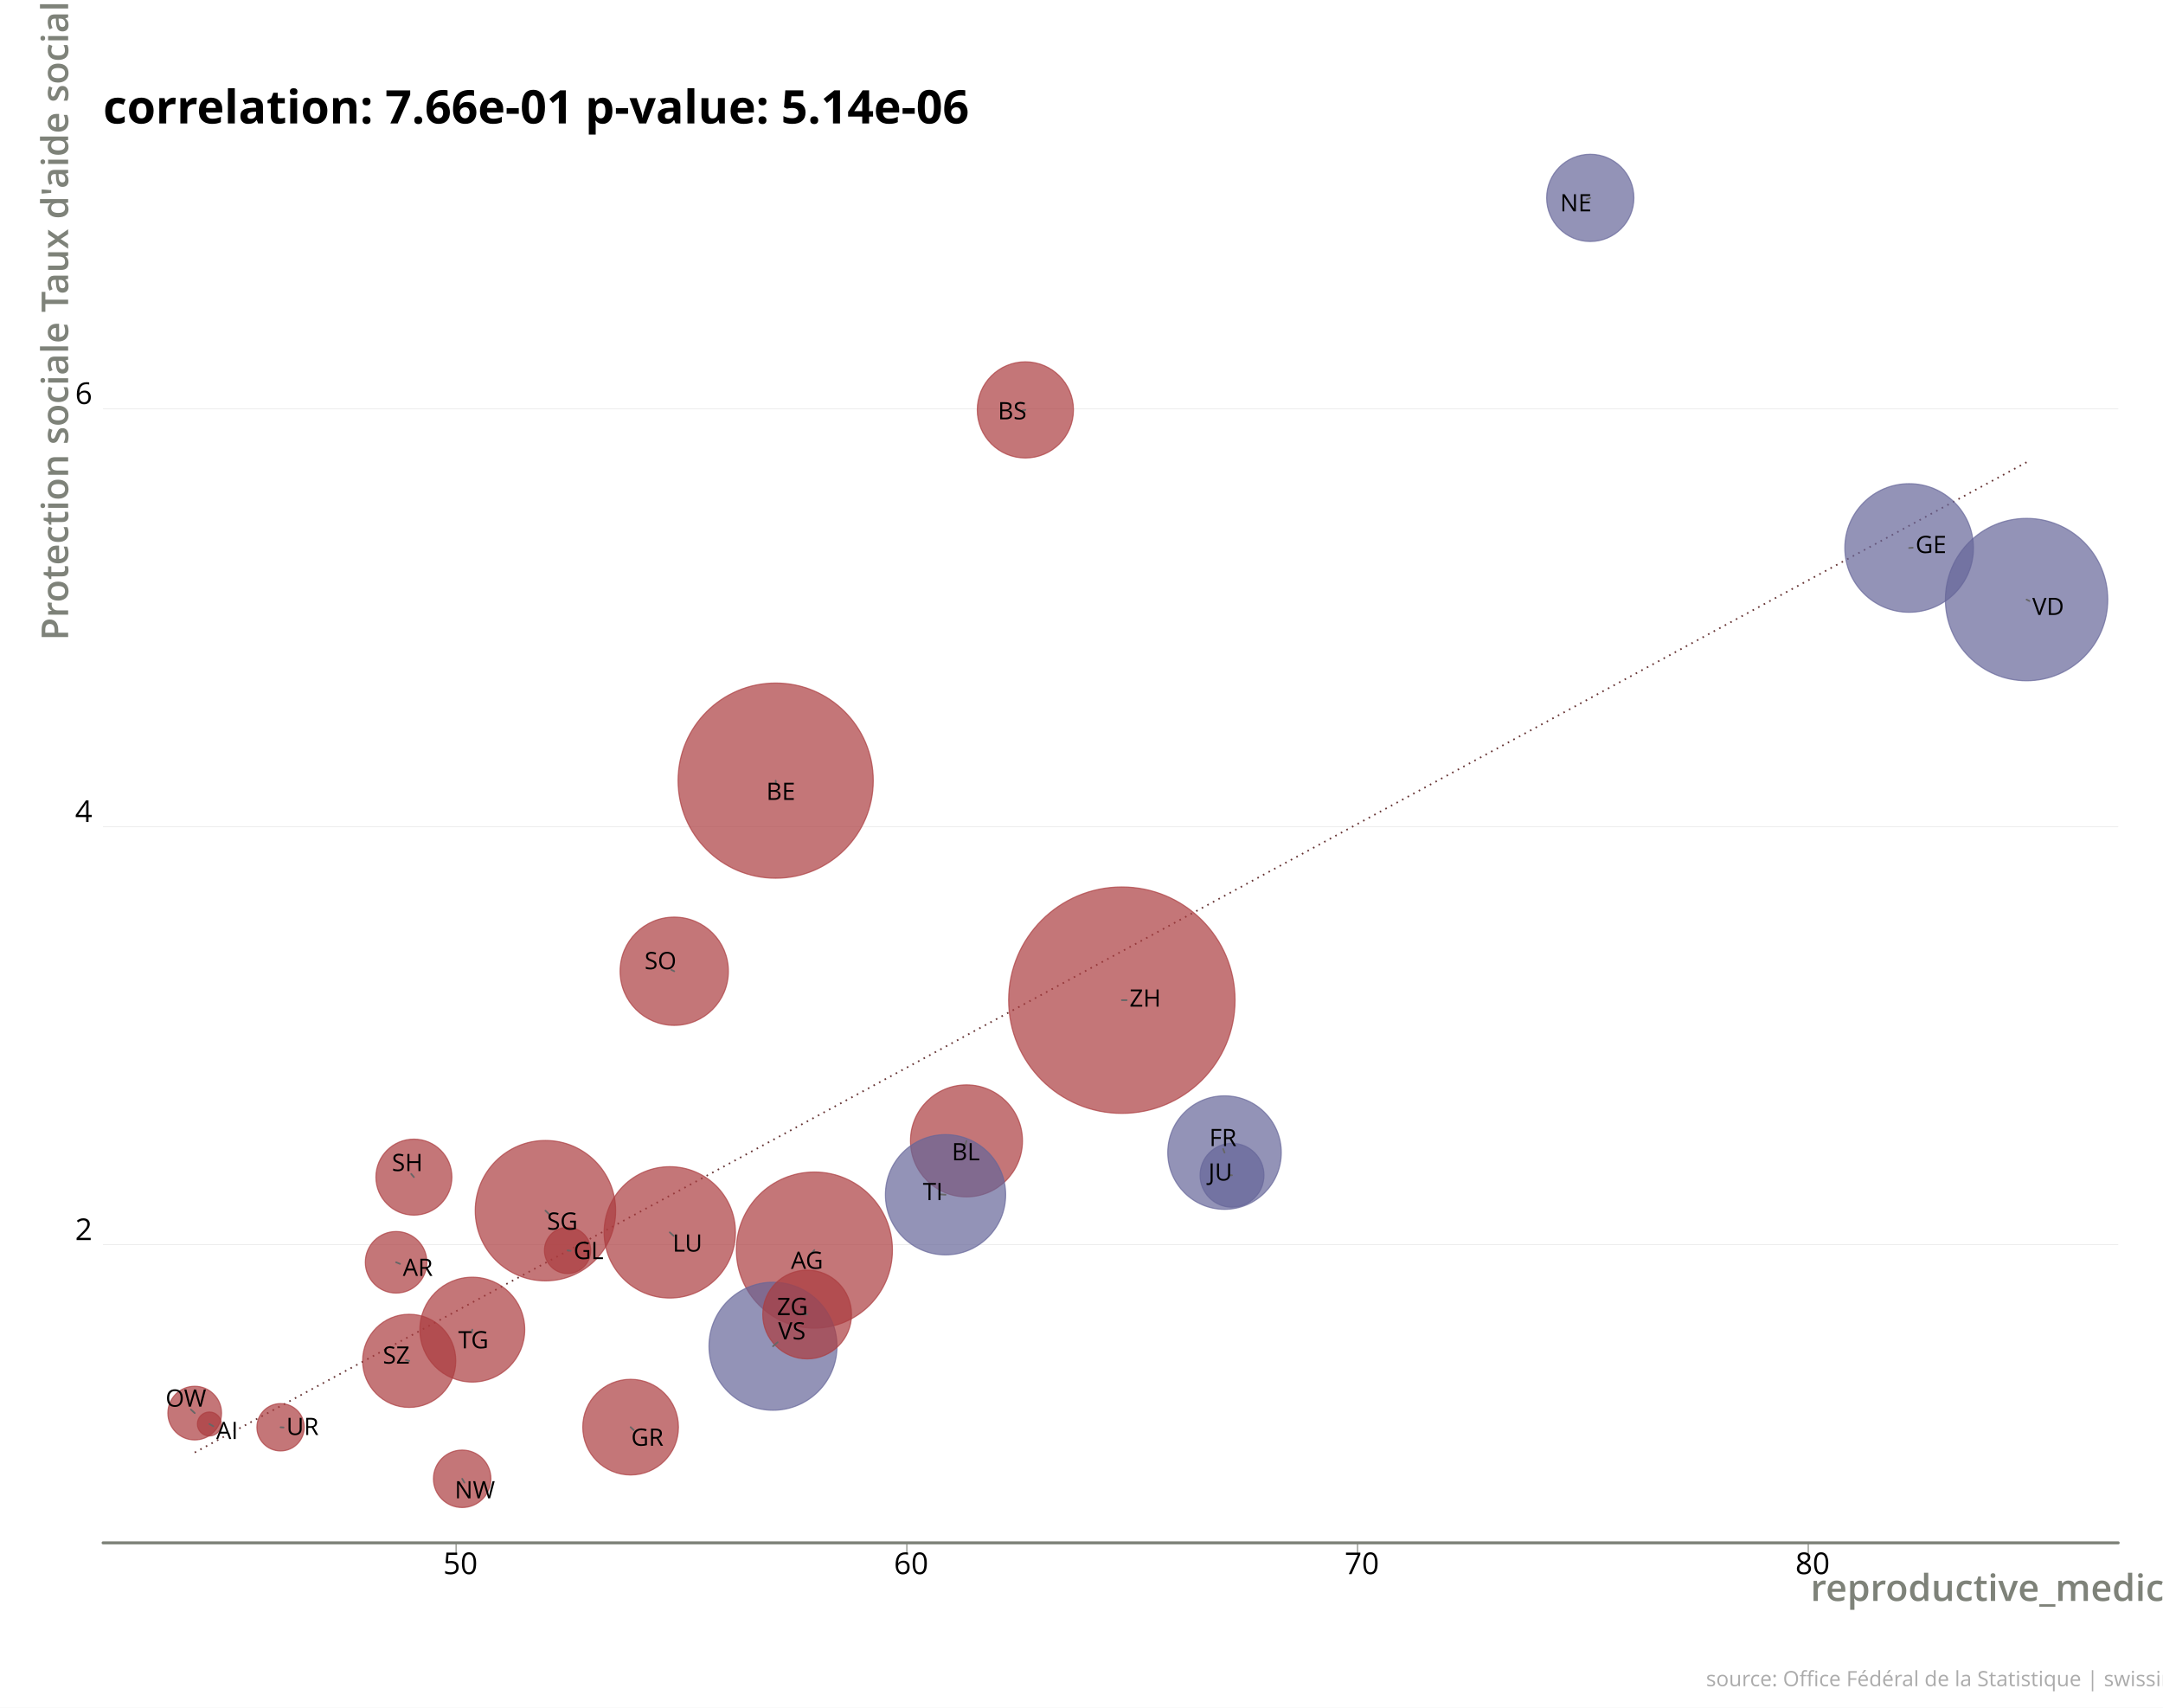
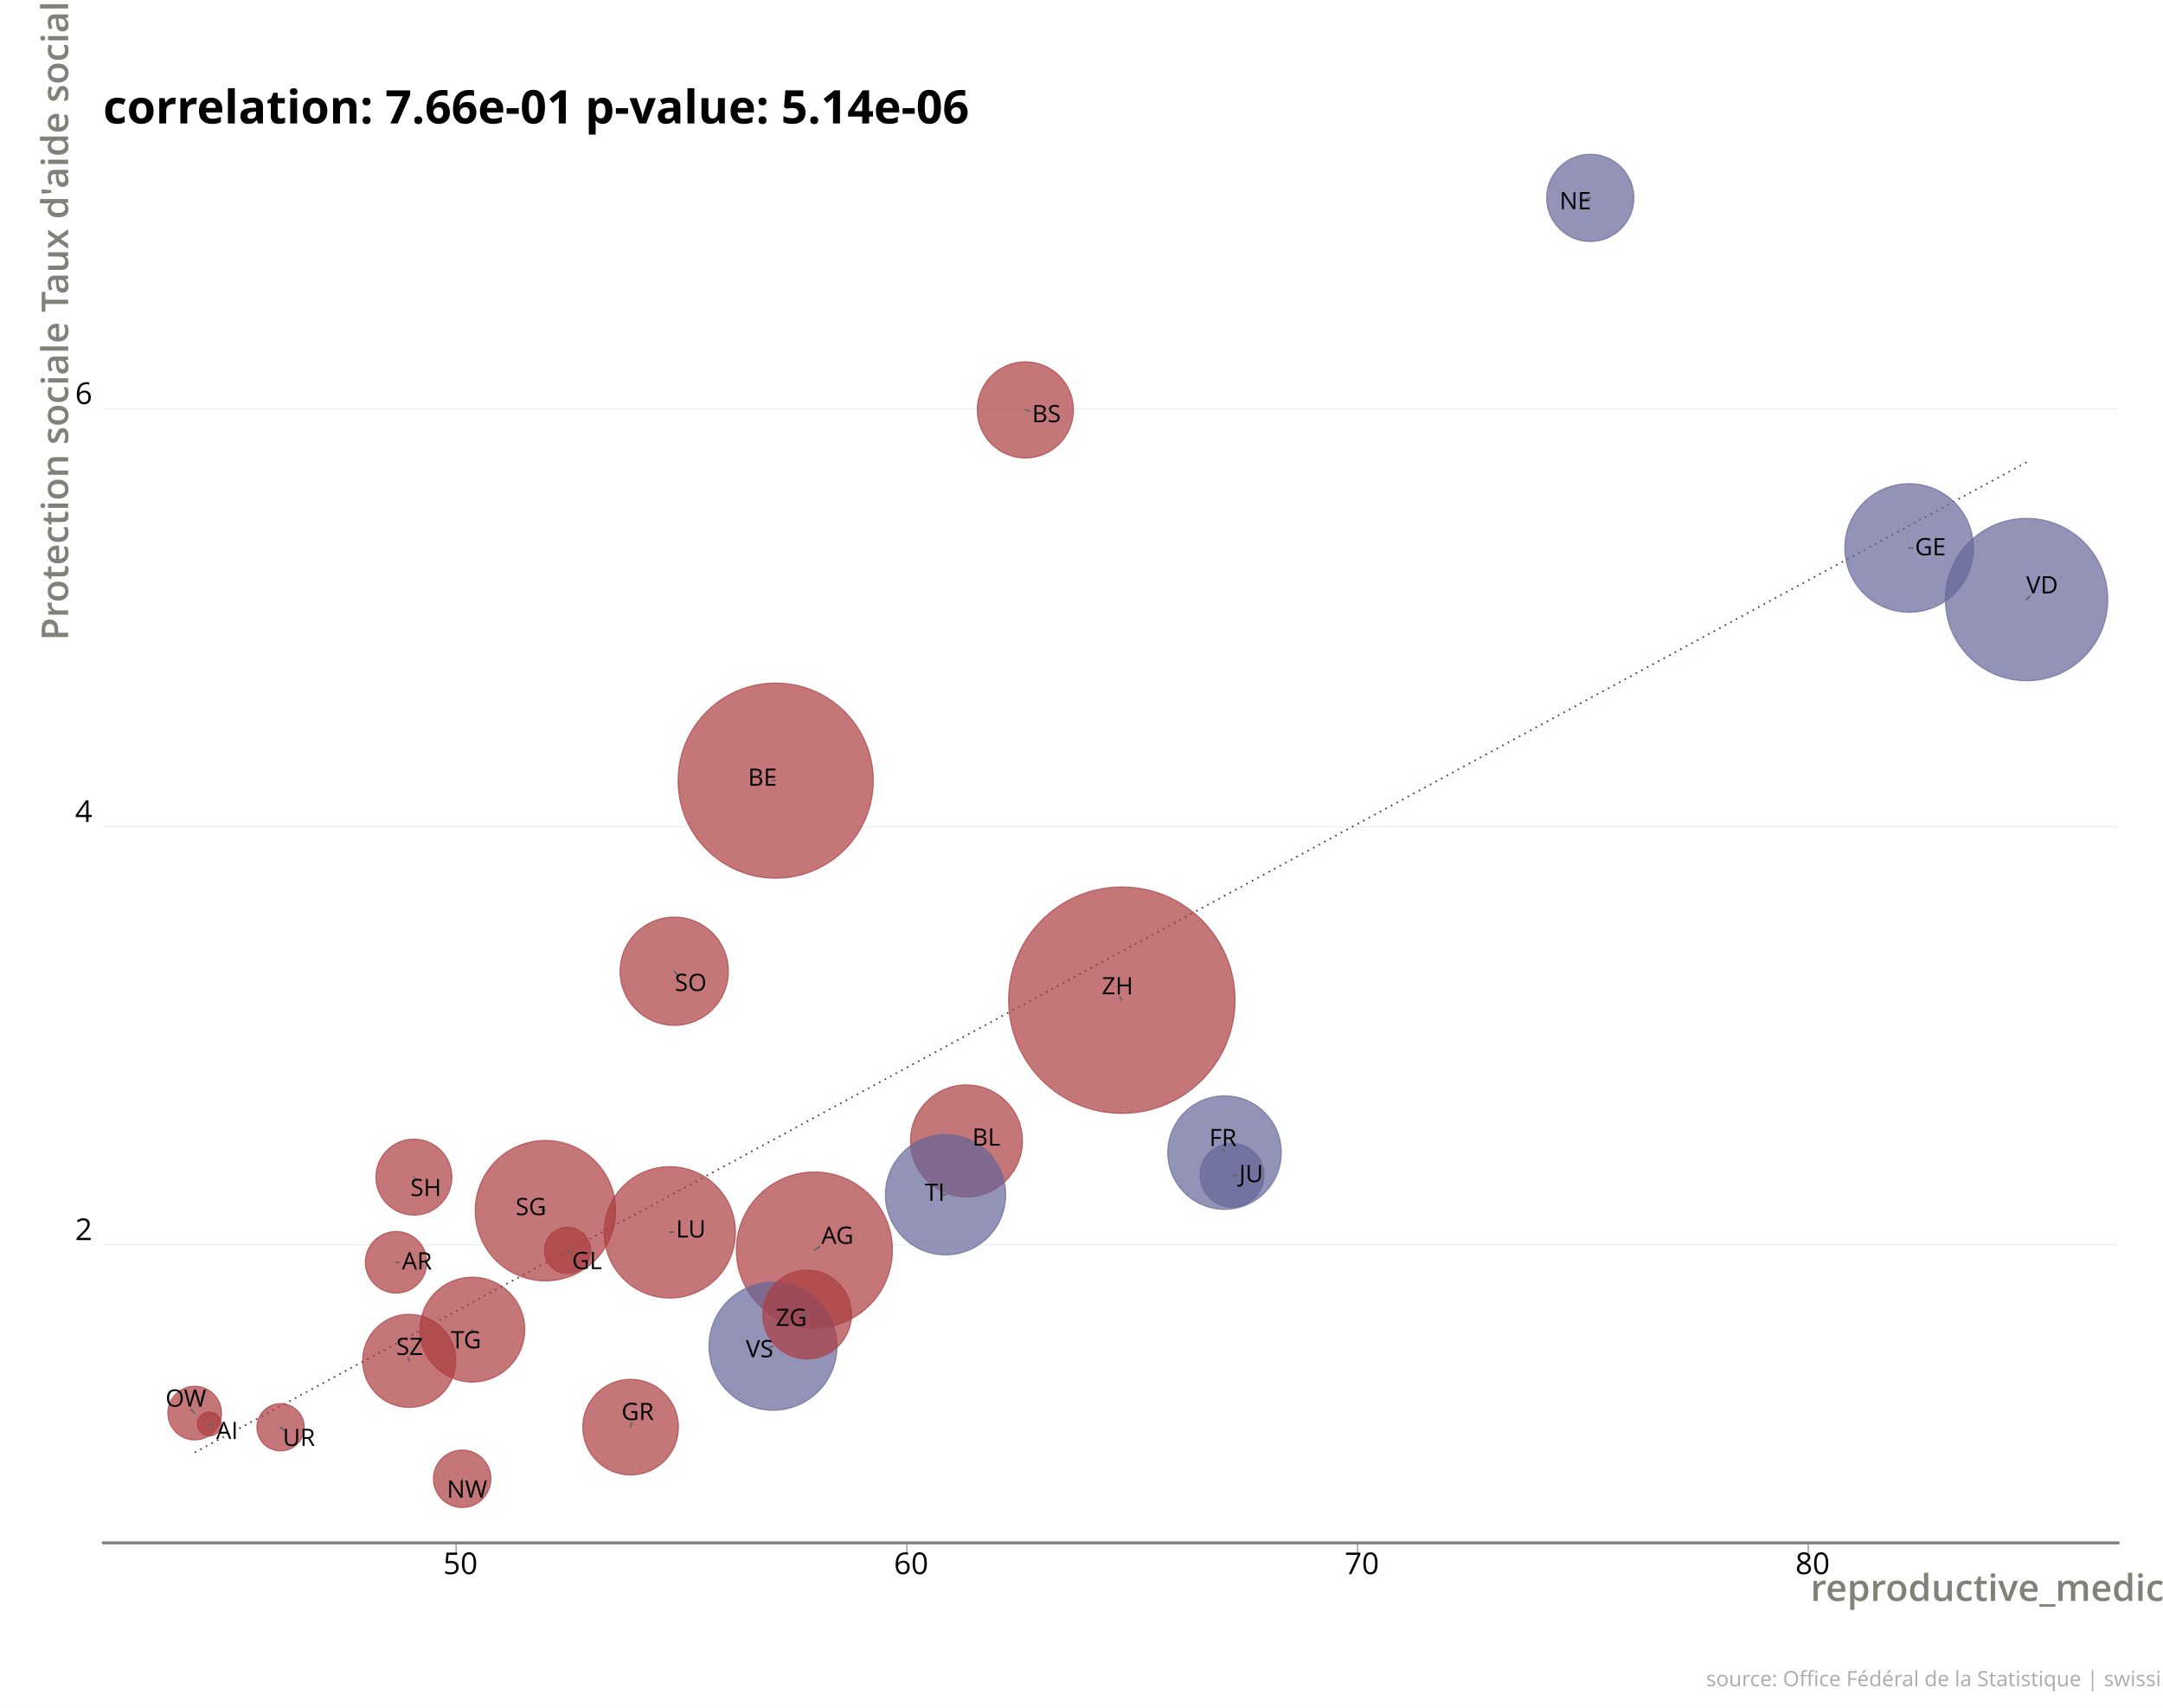
<svg xmlns="http://www.w3.org/2000/svg" viewBox="0 0 1368.00 1080.00">
  <defs>
    <style type="text/css">
    line, polyline, path, rect, circle {
      fill: none;
      stroke: #000000;
      stroke-linecap: round;
      stroke-linejoin: round;
      stroke-miterlimit: 10.00;
    }
  </style>
  </defs>
  <rect width="100%" height="100%" style="stroke: none; fill: #FFFFFF;" />
  <polyline points="65.22,787.32 1339.65,787.32 " style="stroke-width: 0.21; stroke: #D3D3D3;" />
  <polyline points="65.22,522.95 1339.65,522.95 " style="stroke-width: 0.21; stroke: #D3D3D3;" />
  <polyline points="65.22,258.57 1339.65,258.57 " style="stroke-width: 0.21; stroke: #D3D3D3;" />
  <polyline points="123.15,918.59 137.82,910.66 152.48,902.74 167.15,894.81 181.81,886.88 196.48,878.95 211.15,871.03 225.81,863.10 240.48,855.17 255.14,847.25 269.81,839.32 284.47,831.39 299.14,823.46 313.80,815.54 328.47,807.61 343.13,799.68 357.80,791.76 372.47,783.83 387.13,775.90 401.80,767.97 416.46,760.05 431.13,752.12 445.79,744.19 460.46,736.27 475.12,728.34 489.79,720.41 504.45,712.48 519.12,704.56 533.79,696.63 548.45,688.70 563.12,680.77 577.78,672.85 592.45,664.92 607.11,656.99 621.78,649.07 636.44,641.14 651.11,633.21 665.78,625.28 680.44,617.36 695.11,609.43 709.77,601.50 724.44,593.58 739.10,585.65 753.77,577.72 768.43,569.79 783.10,561.87 797.76,553.94 812.43,546.01 827.10,538.09 841.76,530.16 856.43,522.23 871.09,514.30 885.76,506.38 900.42,498.45 915.09,490.52 929.75,482.59 944.42,474.67 959.08,466.74 973.75,458.81 988.42,450.89 1003.08,442.96 1017.75,435.03 1032.41,427.10 1047.08,419.18 1061.74,411.25 1076.41,403.32 1091.07,395.40 1105.74,387.47 1120.40,379.54 1135.07,371.61 1149.74,363.69 1164.40,355.76 1179.07,347.83 1193.73,339.91 1208.40,331.98 1223.06,324.05 1237.73,316.12 1252.39,308.20 1267.06,300.27 1281.72,292.34 " style="stroke-width: 1.07; stroke: #663333; stroke-dasharray: 1,3; stroke-linecap: butt;" />
  <circle cx="515.07" cy="790.57" r="37.02pt" style="stroke-width: 0.71; stroke: #AB3D3F; stroke-opacity: 0.70; fill: #AB3D3F; fill-opacity: 0.70;" />
  <circle cx="132.42" cy="900.56" r="5.69pt" style="stroke-width: 0.71; stroke: #AB3D3F; stroke-opacity: 0.70; fill: #AB3D3F; fill-opacity: 0.70;" />
  <circle cx="250.52" cy="798.30" r="14.60pt" style="stroke-width: 0.71; stroke: #AB3D3F; stroke-opacity: 0.70; fill: #AB3D3F; fill-opacity: 0.70;" />
  <circle cx="490.58" cy="493.69" r="46.29pt" style="stroke-width: 0.71; stroke: #AB3D3F; stroke-opacity: 0.70; fill: #AB3D3F; fill-opacity: 0.70;" />
  <circle cx="611.26" cy="721.52" r="26.56pt" style="stroke-width: 0.71; stroke: #AB3D3F; stroke-opacity: 0.70; fill: #AB3D3F; fill-opacity: 0.70;" />
  <circle cx="648.50" cy="259.23" r="22.81pt" style="stroke-width: 0.71; stroke: #AB3D3F; stroke-opacity: 0.70; fill: #AB3D3F; fill-opacity: 0.70;" />
  <circle cx="774.46" cy="728.92" r="26.92pt" style="stroke-width: 0.71; stroke: #666699; stroke-opacity: 0.70; fill: #666699; fill-opacity: 0.70;" />
  <circle cx="1207.45" cy="346.55" r="30.50pt" style="stroke-width: 0.71; stroke: #666699; stroke-opacity: 0.70; fill: #666699; fill-opacity: 0.70;" />
  <circle cx="358.96" cy="790.81" r="10.97pt" style="stroke-width: 0.71; stroke: #AB3D3F; stroke-opacity: 0.70; fill: #AB3D3F; fill-opacity: 0.70;" />
  <circle cx="398.84" cy="902.55" r="22.69pt" style="stroke-width: 0.71; stroke: #AB3D3F; stroke-opacity: 0.70; fill: #AB3D3F; fill-opacity: 0.70;" />
  <circle cx="779.20" cy="743.26" r="15.15pt" style="stroke-width: 0.71; stroke: #666699; stroke-opacity: 0.70; fill: #666699; fill-opacity: 0.70;" />
  <circle cx="423.61" cy="779.37" r="31.15pt" style="stroke-width: 0.71; stroke: #AB3D3F; stroke-opacity: 0.70; fill: #AB3D3F; fill-opacity: 0.70;" />
  <circle cx="1005.78" cy="125.15" r="20.69pt" style="stroke-width: 0.71; stroke: #666699; stroke-opacity: 0.70; fill: #666699; fill-opacity: 0.70;" />
  <circle cx="292.31" cy="935.22" r="13.63pt" style="stroke-width: 0.71; stroke: #AB3D3F; stroke-opacity: 0.70; fill: #AB3D3F; fill-opacity: 0.70;" />
  <circle cx="123.15" cy="893.67" r="12.73pt" style="stroke-width: 0.71; stroke: #AB3D3F; stroke-opacity: 0.70; fill: #AB3D3F; fill-opacity: 0.70;" />
  <circle cx="344.97" cy="765.65" r="33.30pt" style="stroke-width: 0.71; stroke: #AB3D3F; stroke-opacity: 0.70; fill: #AB3D3F; fill-opacity: 0.70;" />
  <circle cx="261.78" cy="744.44" r="18.02pt" style="stroke-width: 0.71; stroke: #AB3D3F; stroke-opacity: 0.70; fill: #AB3D3F; fill-opacity: 0.70;" />
  <circle cx="426.43" cy="614.23" r="25.68pt" style="stroke-width: 0.71; stroke: #AB3D3F; stroke-opacity: 0.70; fill: #AB3D3F; fill-opacity: 0.70;" />
  <circle cx="258.80" cy="860.62" r="22.09pt" style="stroke-width: 0.71; stroke: #AB3D3F; stroke-opacity: 0.70; fill: #AB3D3F; fill-opacity: 0.70;" />
  <circle cx="298.72" cy="840.88" r="24.87pt" style="stroke-width: 0.71; stroke: #AB3D3F; stroke-opacity: 0.70; fill: #AB3D3F; fill-opacity: 0.70;" />
  <circle cx="598.01" cy="755.58" r="28.52pt" style="stroke-width: 0.71; stroke: #666699; stroke-opacity: 0.70; fill: #666699; fill-opacity: 0.70;" />
  <circle cx="177.45" cy="902.63" r="11.23pt" style="stroke-width: 0.71; stroke: #AB3D3F; stroke-opacity: 0.70; fill: #AB3D3F; fill-opacity: 0.70;" />
  <circle cx="1281.72" cy="379.18" r="38.51pt" style="stroke-width: 0.71; stroke: #666699; stroke-opacity: 0.70; fill: #666699; fill-opacity: 0.70;" />
  <circle cx="488.89" cy="851.39" r="30.36pt" style="stroke-width: 0.71; stroke: #666699; stroke-opacity: 0.70; fill: #666699; fill-opacity: 0.70;" />
  <circle cx="510.49" cy="831.32" r="21.05pt" style="stroke-width: 0.71; stroke: #AB3D3F; stroke-opacity: 0.70; fill: #AB3D3F; fill-opacity: 0.70;" />
  <circle cx="709.52" cy="632.52" r="53.70pt" style="stroke-width: 0.71; stroke: #AB3D3F; stroke-opacity: 0.70; fill: #AB3D3F; fill-opacity: 0.70;" />
-   <line x1="513.30" y1="792.52" x2="515.07" y2="790.57" style="stroke-width: 1.07; stroke: #666666;" />
-   <text x="500.23" y="802.44" style="font-size: 11.38pt; font-family: Open Sans;">AG</text>
+   <line x1="518.33" y1="788.42" x2="515.07" y2="790.57" style="stroke-width: 1.07; stroke: #666666;" />
+   <text x="519.46" y="786.62" style="font-size: 11.38pt; font-family: Open Sans;">AG</text>
  <line x1="134.90" y1="901.98" x2="132.42" y2="900.56" style="stroke-width: 1.07; stroke: #666666;" />
  <text x="136.70" y="910.06" style="font-size: 11.38pt; font-family: Open Sans;">AI</text>
-   <line x1="252.97" y1="799.28" x2="250.52" y2="798.30" style="stroke-width: 1.07; stroke: #666666;" />
-   <text x="254.77" y="806.89" style="font-size: 11.38pt; font-family: Open Sans;">AR</text>
-   <line x1="490.84" y1="495.93" x2="490.58" y2="493.69" style="stroke-width: 1.07; stroke: #666666;" />
-   <text x="484.67" y="505.85" style="font-size: 11.38pt; font-family: Open Sans;">BE</text>
-   <line x1="610.51" y1="723.88" x2="611.26" y2="721.52" style="stroke-width: 1.07; stroke: #666666;" />
-   <text x="601.98" y="733.80" style="font-size: 11.38pt; font-family: Open Sans;">BL</text>
-   <line x1="646.53" y1="259.58" x2="648.50" y2="259.23" style="stroke-width: 1.07; stroke: #666666;" />
-   <text x="631.11" y="265.18" style="font-size: 11.38pt; font-family: Open Sans;">BS</text>
+   <line x1="252.40" y1="798.38" x2="250.52" y2="798.30" style="stroke-width: 1.07; stroke: #666666;" />
+   <text x="254.20" y="802.86" style="font-size: 11.38pt; font-family: Open Sans;">AR</text>
+   <line x1="488.60" y1="493.54" x2="490.58" y2="493.69" style="stroke-width: 1.07; stroke: #666666;" />
+   <text x="473.10" y="496.93" style="font-size: 11.38pt; font-family: Open Sans;">BE</text>
+   <line x1="613.13" y1="721.33" x2="611.26" y2="721.52" style="stroke-width: 1.07; stroke: #666666;" />
+   <text x="614.93" y="724.54" style="font-size: 11.38pt; font-family: Open Sans;">BL</text>
+   <line x1="650.95" y1="260.06" x2="648.50" y2="259.23" style="stroke-width: 1.07; stroke: #666666;" />
+   <text x="652.75" y="267.02" style="font-size: 11.38pt; font-family: Open Sans;">BS</text>
  <line x1="773.57" y1="726.63" x2="774.46" y2="728.92" style="stroke-width: 1.07; stroke: #666666;" />
  <text x="764.85" y="724.83" style="font-size: 11.38pt; font-family: Open Sans;">FR</text>
-   <line x1="1209.70" y1="346.38" x2="1207.45" y2="346.55" style="stroke-width: 1.07; stroke: #666666;" />
-   <text x="1211.50" y="349.77" style="font-size: 11.38pt; font-family: Open Sans;">GE</text>
-   <line x1="360.97" y1="791.07" x2="358.96" y2="790.81" style="stroke-width: 1.07; stroke: #666666;" />
-   <text x="362.77" y="796.28" style="font-size: 11.38pt; font-family: Open Sans;">GL</text>
-   <line x1="400.77" y1="904.40" x2="398.84" y2="902.55" style="stroke-width: 1.07; stroke: #666666;" />
-   <text x="399.22" y="914.33" style="font-size: 11.38pt; font-family: Open Sans;">GR</text>
-   <line x1="777.38" y1="743.12" x2="779.20" y2="743.26" style="stroke-width: 1.07; stroke: #666666;" />
-   <text x="764.26" y="746.60" style="font-size: 11.38pt; font-family: Open Sans;">JU</text>
-   <line x1="426.07" y1="781.61" x2="423.61" y2="779.37" style="stroke-width: 1.07; stroke: #666666;" />
-   <text x="425.41" y="791.54" style="font-size: 11.38pt; font-family: Open Sans;">LU</text>
-   <line x1="1003.42" y1="126.05" x2="1005.78" y2="125.15" style="stroke-width: 1.07; stroke: #666666;" />
-   <text x="986.71" y="133.67" style="font-size: 11.38pt; font-family: Open Sans;">NE</text>
-   <line x1="293.73" y1="937.65" x2="292.31" y2="935.22" style="stroke-width: 1.07; stroke: #666666;" />
-   <text x="287.59" y="947.57" style="font-size: 11.38pt; font-family: Open Sans;">NW</text>
-   <line x1="120.72" y1="891.41" x2="123.15" y2="893.67" style="stroke-width: 1.07; stroke: #666666;" />
-   <text x="104.71" y="889.61" style="font-size: 11.38pt; font-family: Open Sans;">OW</text>
-   <line x1="347.14" y1="767.75" x2="344.97" y2="765.65" style="stroke-width: 1.07; stroke: #666666;" />
-   <text x="345.97" y="777.67" style="font-size: 11.38pt; font-family: Open Sans;">SG</text>
-   <line x1="260.08" y1="742.41" x2="261.78" y2="744.44" style="stroke-width: 1.07; stroke: #666666;" />
-   <text x="247.86" y="740.61" style="font-size: 11.38pt; font-family: Open Sans;">SH</text>
-   <line x1="424.57" y1="613.34" x2="426.43" y2="614.23" style="stroke-width: 1.07; stroke: #666666;" />
-   <text x="407.66" y="612.95" style="font-size: 11.38pt; font-family: Open Sans;">SO</text>
-   <line x1="256.68" y1="860.14" x2="258.80" y2="860.62" style="stroke-width: 1.07; stroke: #666666;" />
-   <text x="242.14" y="862.39" style="font-size: 11.38pt; font-family: Open Sans;">SZ</text>
-   <line x1="298.32" y1="842.80" x2="298.72" y2="840.88" style="stroke-width: 1.07; stroke: #666666;" />
-   <text x="289.82" y="852.72" style="font-size: 11.38pt; font-family: Open Sans;">TG</text>
-   <line x1="594.95" y1="755.37" x2="598.01" y2="755.58" style="stroke-width: 1.07; stroke: #666666;" />
-   <text x="583.68" y="758.98" style="font-size: 11.38pt; font-family: Open Sans;">TI</text>
-   <line x1="179.32" y1="902.76" x2="177.45" y2="902.63" style="stroke-width: 1.07; stroke: #666666;" />
-   <text x="181.12" y="907.50" style="font-size: 11.38pt; font-family: Open Sans;">UR</text>
-   <line x1="1283.53" y1="380.10" x2="1281.72" y2="379.18" style="stroke-width: 1.07; stroke: #666666;" />
-   <text x="1285.33" y="388.93" style="font-size: 11.38pt; font-family: Open Sans;">VD</text>
-   <line x1="491.82" y1="848.87" x2="488.89" y2="851.39" style="stroke-width: 1.07; stroke: #666666;" />
-   <text x="492.15" y="847.07" style="font-size: 11.38pt; font-family: Open Sans;">VS</text>
-   <line x1="507.97" y1="830.52" x2="510.49" y2="831.32" style="stroke-width: 1.07; stroke: #666666;" />
-   <text x="491.39" y="831.66" style="font-size: 11.38pt; font-family: Open Sans;">ZG</text>
-   <line x1="712.56" y1="632.53" x2="709.52" y2="632.52" style="stroke-width: 1.07; stroke: #666666;" />
-   <text x="714.36" y="636.62" style="font-size: 11.38pt; font-family: Open Sans;">ZH</text>
+   <line x1="1209.36" y1="346.64" x2="1207.45" y2="346.55" style="stroke-width: 1.07; stroke: #666666;" />
+   <text x="1211.16" y="351.17" style="font-size: 11.38pt; font-family: Open Sans;">GE</text>
+   <line x1="361.36" y1="792.67" x2="358.96" y2="790.81" style="stroke-width: 1.07; stroke: #666666;" />
+   <text x="361.81" y="802.60" style="font-size: 11.38pt; font-family: Open Sans;">GL</text>
+   <line x1="399.44" y1="899.87" x2="398.84" y2="902.55" style="stroke-width: 1.07; stroke: #666666;" />
+   <text x="393.09" y="898.07" style="font-size: 11.38pt; font-family: Open Sans;">GR</text>
+   <line x1="781.92" y1="743.33" x2="779.20" y2="743.26" style="stroke-width: 1.07; stroke: #666666;" />
+   <text x="783.72" y="747.61" style="font-size: 11.38pt; font-family: Open Sans;">JU</text>
+   <line x1="425.76" y1="779.21" x2="423.61" y2="779.37" style="stroke-width: 1.07; stroke: #666666;" />
+   <text x="427.56" y="782.61" style="font-size: 11.38pt; font-family: Open Sans;">LU</text>
+   <line x1="1003.09" y1="125.85" x2="1005.78" y2="125.15" style="stroke-width: 1.07; stroke: #666666;" />
+   <text x="986.38" y="132.34" style="font-size: 11.38pt; font-family: Open Sans;">NE</text>
+   <line x1="292.29" y1="937.22" x2="292.31" y2="935.22" style="stroke-width: 1.07; stroke: #666666;" />
+   <text x="282.66" y="947.15" style="font-size: 11.38pt; font-family: Open Sans;">NW</text>
+   <line x1="120.71" y1="891.40" x2="123.15" y2="893.67" style="stroke-width: 1.07; stroke: #666666;" />
+   <text x="104.69" y="889.60" style="font-size: 11.38pt; font-family: Open Sans;">OW</text>
+   <line x1="342.45" y1="765.38" x2="344.97" y2="765.65" style="stroke-width: 1.07; stroke: #666666;" />
+   <text x="326.11" y="768.47" style="font-size: 11.38pt; font-family: Open Sans;">SG</text>
+   <line x1="263.09" y1="746.46" x2="261.78" y2="744.44" style="stroke-width: 1.07; stroke: #666666;" />
+   <text x="259.56" y="756.39" style="font-size: 11.38pt; font-family: Open Sans;">SH</text>
+   <line x1="428.84" y1="616.79" x2="426.43" y2="614.23" style="stroke-width: 1.07; stroke: #666666;" />
+   <text x="426.78" y="626.72" style="font-size: 11.38pt; font-family: Open Sans;">SO</text>
+   <line x1="258.35" y1="858.73" x2="258.80" y2="860.62" style="stroke-width: 1.07; stroke: #666666;" />
+   <text x="250.57" y="856.93" style="font-size: 11.38pt; font-family: Open Sans;">SZ</text>
+   <line x1="297.21" y1="842.76" x2="298.72" y2="840.88" style="stroke-width: 1.07; stroke: #666666;" />
+   <text x="285.19" y="852.68" style="font-size: 11.38pt; font-family: Open Sans;">TG</text>
+   <line x1="596.16" y1="755.53" x2="598.01" y2="755.58" style="stroke-width: 1.07; stroke: #666666;" />
+   <text x="584.89" y="759.41" style="font-size: 11.38pt; font-family: Open Sans;">TI</text>
+   <line x1="179.67" y1="904.53" x2="177.45" y2="902.63" style="stroke-width: 1.07; stroke: #666666;" />
+   <text x="178.86" y="914.45" style="font-size: 11.38pt; font-family: Open Sans;">UR</text>
+   <line x1="1283.66" y1="377.06" x2="1281.72" y2="379.18" style="stroke-width: 1.07; stroke: #666666;" />
+   <text x="1281.49" y="375.26" style="font-size: 11.38pt; font-family: Open Sans;">VD</text>
+   <line x1="486.55" y1="852.02" x2="488.89" y2="851.39" style="stroke-width: 1.07; stroke: #666666;" />
+   <text x="471.73" y="858.35" style="font-size: 11.38pt; font-family: Open Sans;">VS</text>
+   <line x1="507.33" y1="832.12" x2="510.49" y2="831.32" style="stroke-width: 1.07; stroke: #666666;" />
+   <text x="490.75" y="838.52" style="font-size: 11.38pt; font-family: Open Sans;">ZG</text>
+   <line x1="708.24" y1="630.62" x2="709.52" y2="632.52" style="stroke-width: 1.07; stroke: #666666;" />
+   <text x="696.82" y="628.82" style="font-size: 11.38pt; font-family: Open Sans;">ZH</text>
  <text x="47.49" y="784.26" style="font-size: 14.30pt; font-family: Open Sans;">2</text>
  <text x="47.49" y="519.88" style="font-size: 14.30pt; font-family: Open Sans;">4</text>
  <text x="47.49" y="255.51" style="font-size: 14.30pt; font-family: Open Sans;">6</text>
  <polyline points="65.22,975.73 1339.65,975.73 " style="stroke-width: 1.92; stroke: #7E8279;" />
  <polyline points="288.45,983.10 288.45,975.73 " style="stroke-width: 0.64; stroke: #7E8279; stroke-linecap: butt;" />
  <polyline points="573.52,983.10 573.52,975.73 " style="stroke-width: 0.64; stroke: #7E8279; stroke-linecap: butt;" />
  <polyline points="858.58,983.10 858.58,975.73 " style="stroke-width: 0.64; stroke: #7E8279; stroke-linecap: butt;" />
  <polyline points="1143.65,983.10 1143.65,975.73 " style="stroke-width: 0.64; stroke: #7E8279; stroke-linecap: butt;" />
  <text x="280.28" y="995.50" style="font-size: 14.30pt; font-family: Open Sans;">50</text>
  <text x="565.34" y="995.50" style="font-size: 14.30pt; font-family: Open Sans;">60</text>
  <text x="850.41" y="995.50" style="font-size: 14.30pt; font-family: Open Sans;">70</text>
  <text x="1135.47" y="995.50" style="font-size: 14.30pt; font-family: Open Sans;">80</text>
  <text x="1145.06" y="1012.45" style="font-size: 17.60pt; fill: #7E8279; font-family: Open Sans Semibold;">reproductive_medicine</text>
  <text transform="translate(43.10,405.09) rotate(-90)" style="font-size: 17.60pt; fill: #7E8279; font-family: Open Sans Semibold;">Protection sociale Taux d'aide sociale </text>
  <text x="65.22" y="78.07" style="font-size: 22.00pt; font-weight: bold; font-family: Open Sans;">correlation: 7.66e-01   p-value: 5.14e-06</text>
  <text x="1079.01" y="1066.38" style="font-size: 10.00pt; fill: #737373; fill-opacity: 0.60; font-family: Open Sans;">source: Office Fédéral de la Statistique | swissinfo.ch </text>
</svg>
